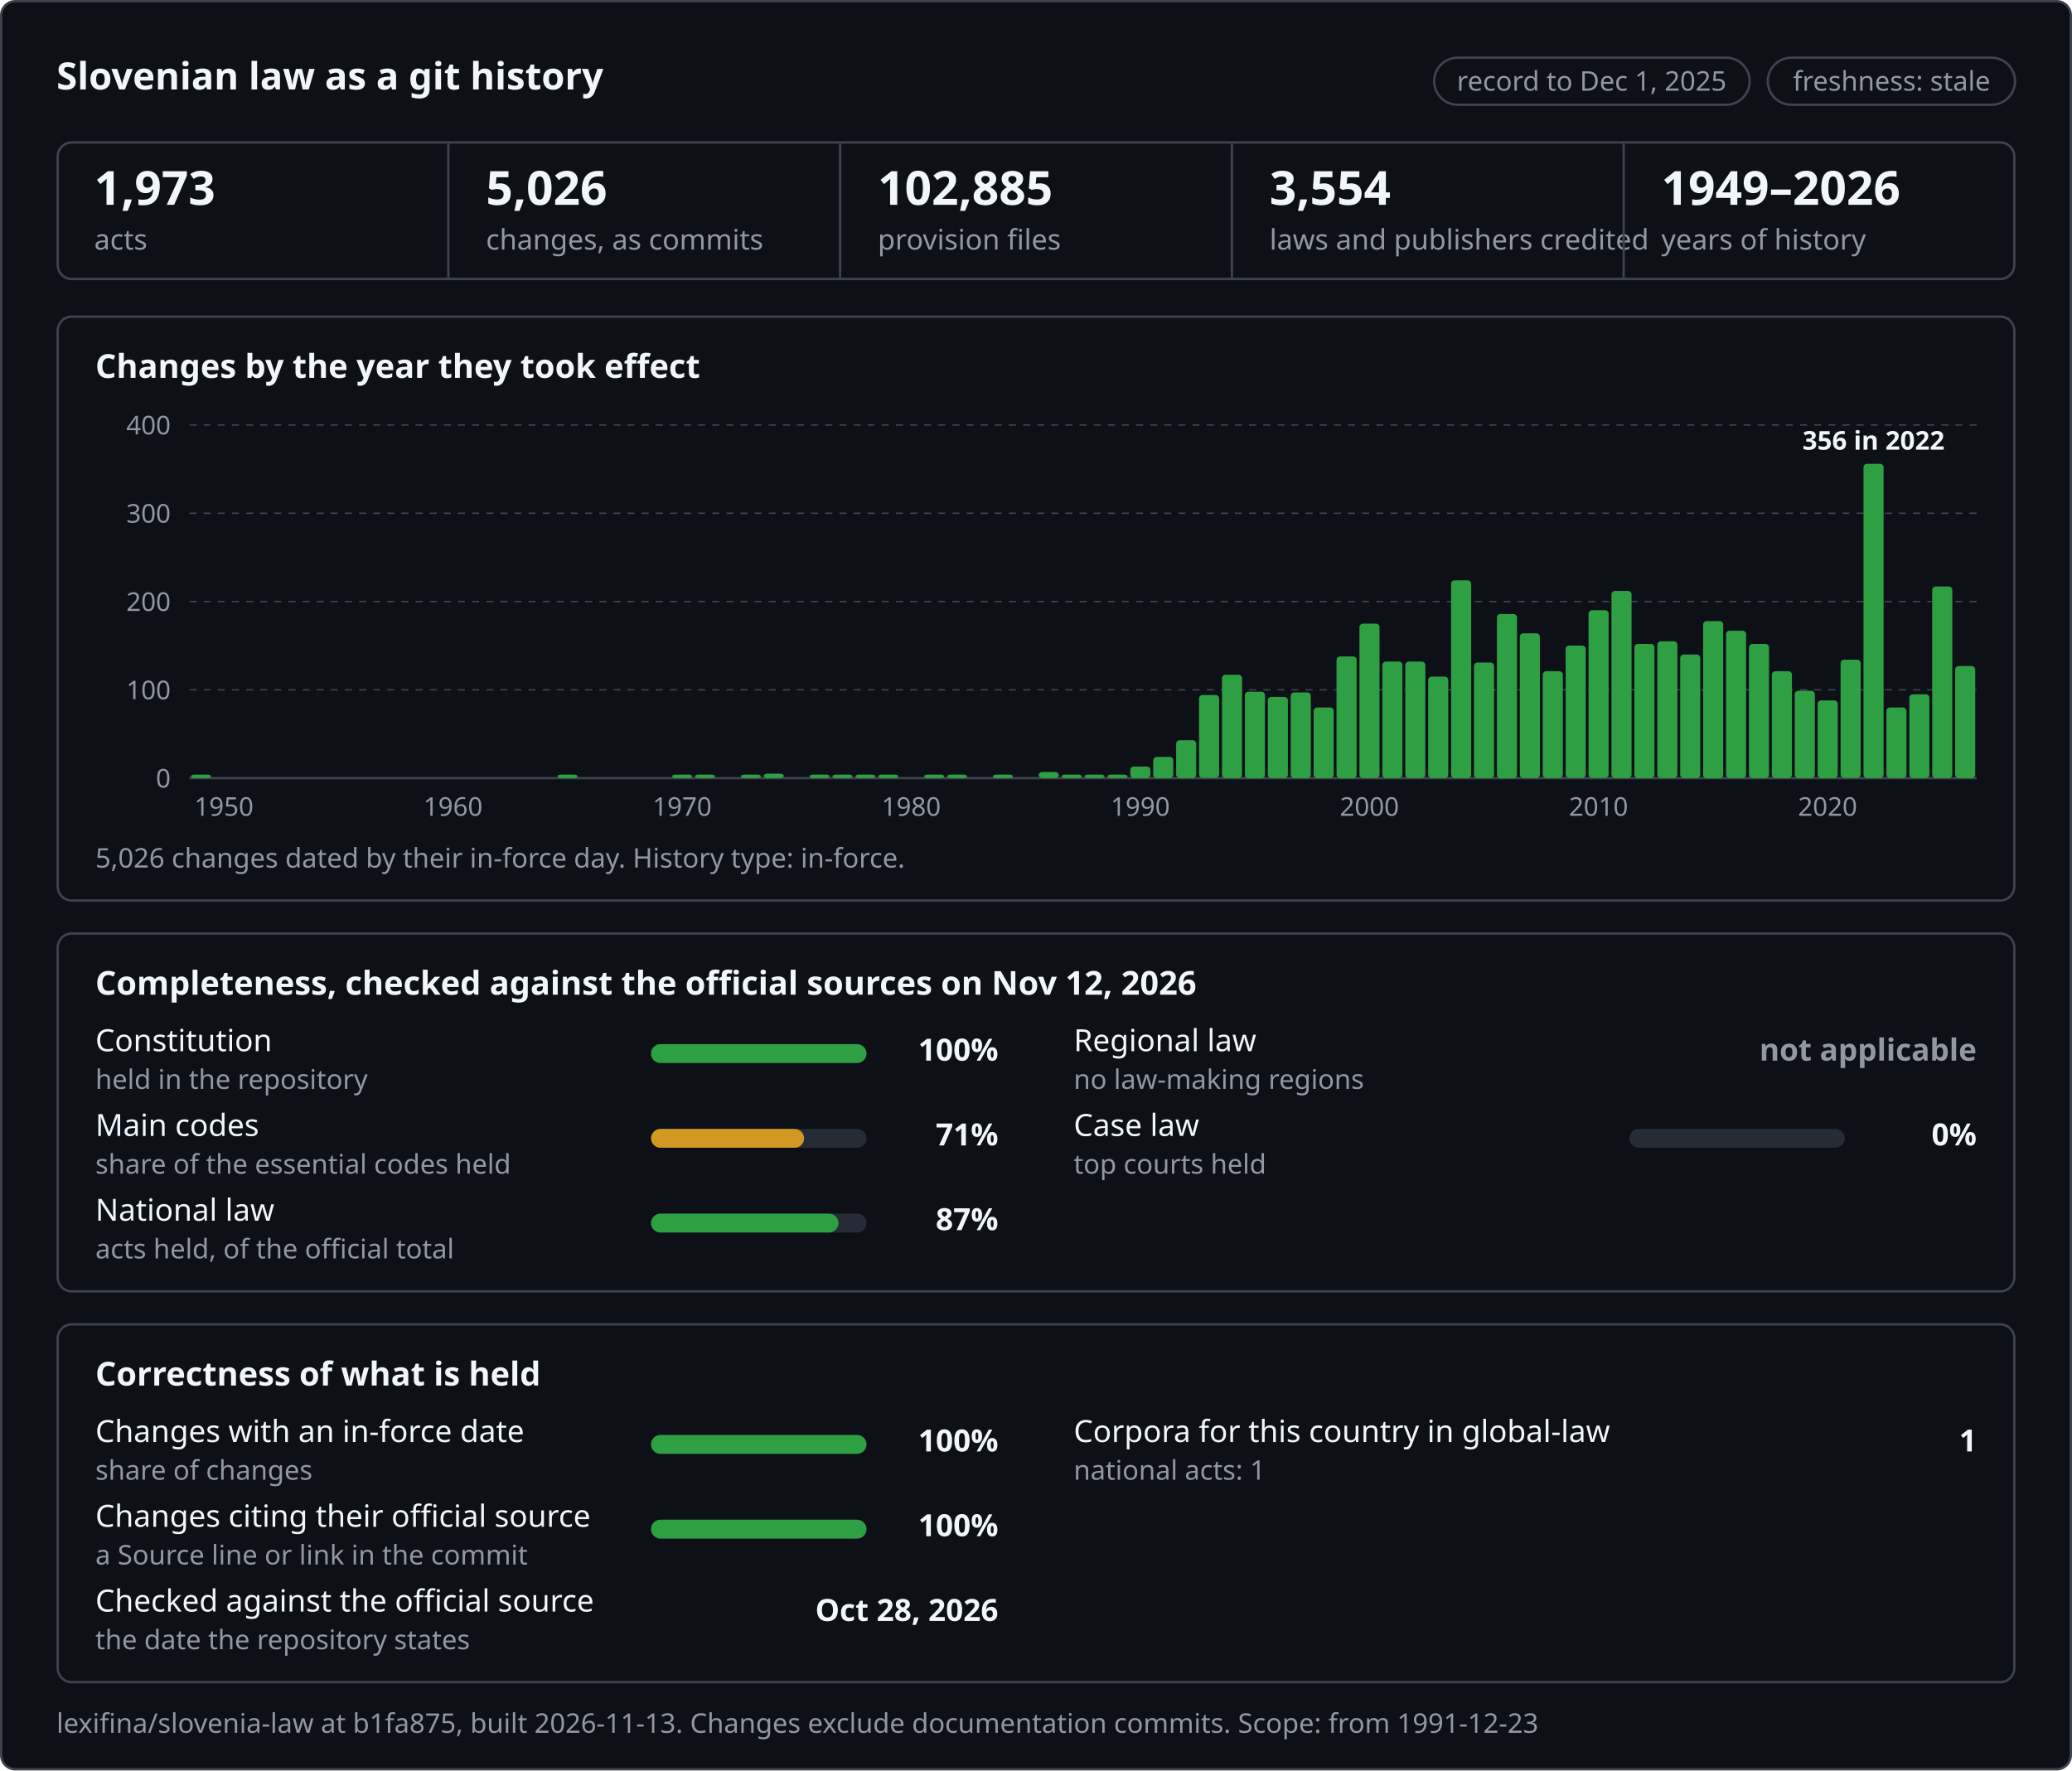
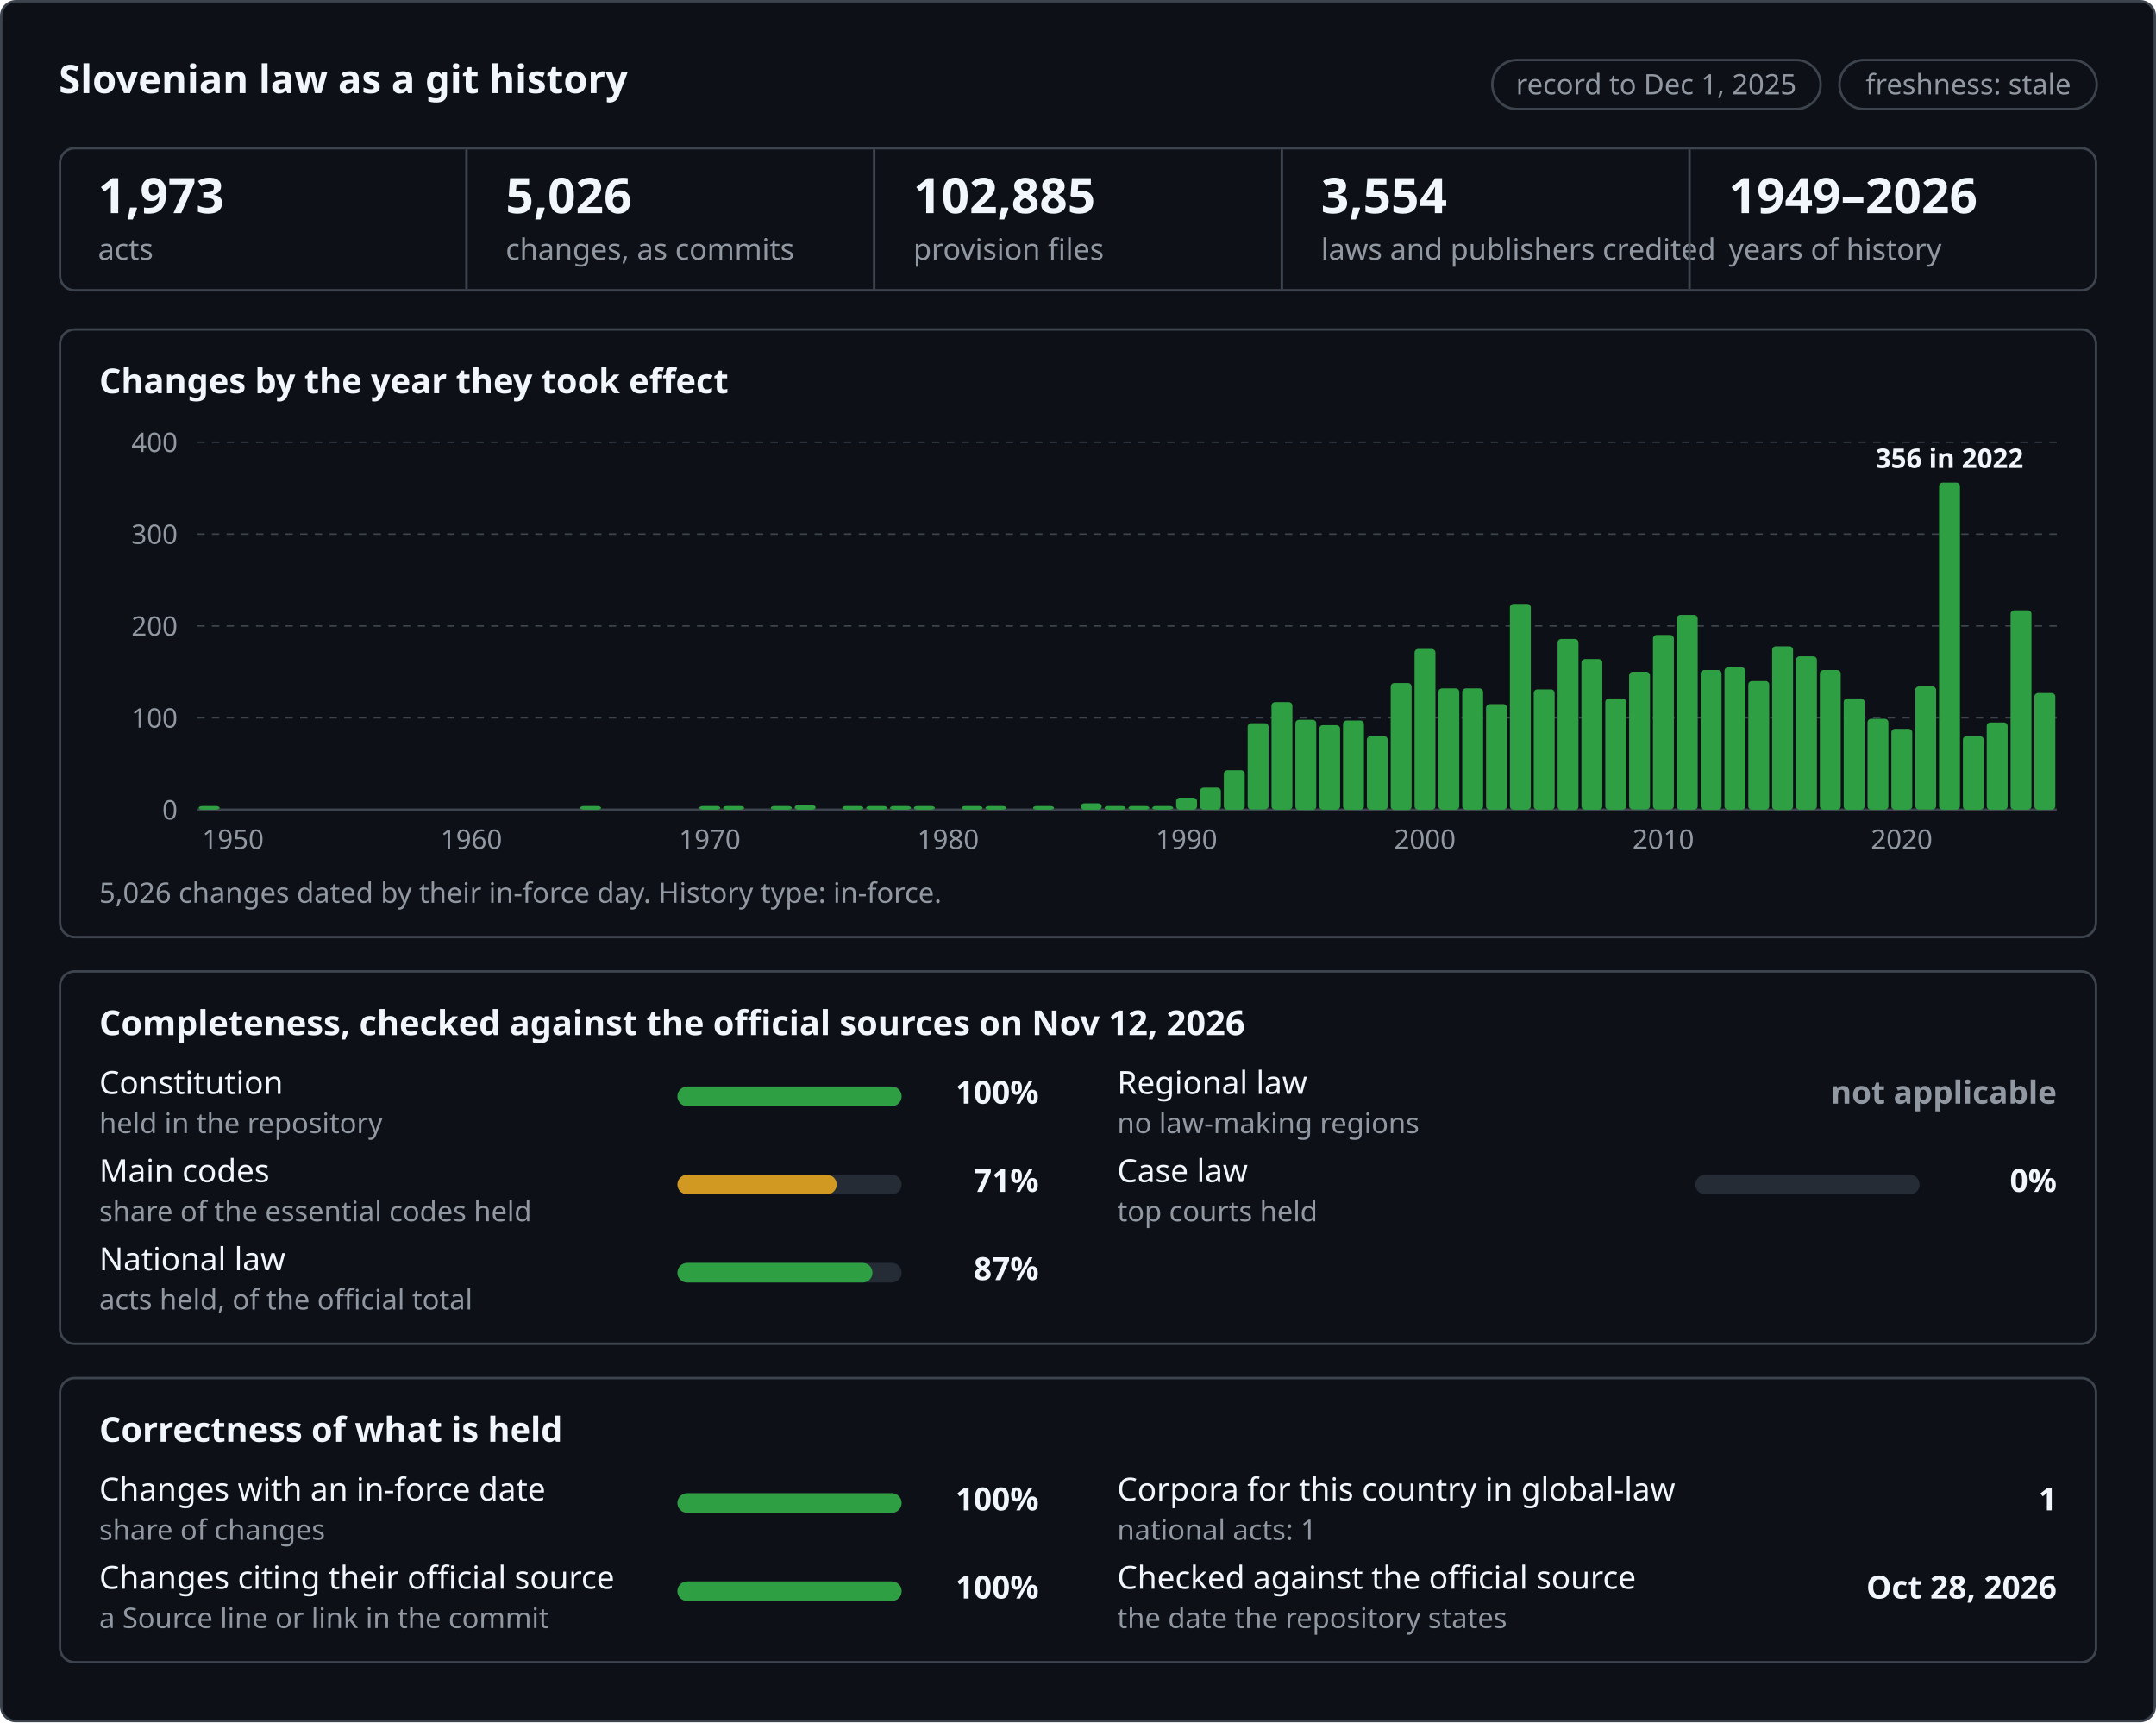
- <svg xmlns="http://www.w3.org/2000/svg" width="880" height="752" viewBox="0 0 880 752" font-family="-apple-system,BlinkMacSystemFont,Segoe UI,Noto Sans,Helvetica,Arial,sans-serif">
-   <rect x="0.5" y="0.5" width="879" height="751" rx="6" fill="#0d1117" stroke="#3d444d" />
+ <svg xmlns="http://www.w3.org/2000/svg" width="880" height="703" viewBox="0 0 880 703" font-family="-apple-system,BlinkMacSystemFont,Segoe UI,Noto Sans,Helvetica,Arial,sans-serif">
+   <rect x="0.5" y="0.5" width="879" height="702" rx="6" fill="#0d1117" stroke="#3d444d" />
  <text x="24" y="38" font-size="16" font-weight="600" fill="#f0f6fc">Slovenian law as a git history</text>
  <rect x="609.1" y="24.5" width="134" height="20" rx="10" fill="none" stroke="#3d444d" />
  <text x="676.0" y="38.5" font-size="11.5" font-weight="500" text-anchor="middle" fill="#9198a1">record to Dec 1, 2025</text>
  <rect x="750.8" y="24.5" width="105" height="20" rx="10" fill="none" stroke="#3d444d" />
  <text x="803.4" y="38.5" font-size="11.5" font-weight="500" text-anchor="middle" fill="#9198a1">freshness: stale</text>
  <rect x="24.5" y="60.5" width="831" height="58" rx="6" fill="#0d1117" stroke="#3d444d" />
  <text x="40.0" y="87" font-size="20" font-weight="600" fill="#f0f6fc">1,973</text>
  <text x="40.0" y="106" font-size="12" fill="#9198a1">acts</text>
  <line x1="190.4" y1="61" x2="190.4" y2="118" stroke="#3d444d" />
  <text x="206.4" y="87" font-size="20" font-weight="600" fill="#f0f6fc">5,026</text>
  <text x="206.4" y="106" font-size="12" fill="#9198a1">changes, as commits</text>
  <line x1="356.8" y1="61" x2="356.8" y2="118" stroke="#3d444d" />
  <text x="372.8" y="87" font-size="20" font-weight="600" fill="#f0f6fc">102,885</text>
  <text x="372.8" y="106" font-size="12" fill="#9198a1">provision files</text>
  <line x1="523.2" y1="61" x2="523.2" y2="118" stroke="#3d444d" />
  <text x="539.2" y="87" font-size="20" font-weight="600" fill="#f0f6fc">3,554</text>
  <text x="539.2" y="106" font-size="12" fill="#9198a1" textLength="142" lengthAdjust="spacingAndGlyphs">laws and publishers credited</text>
  <line x1="689.6" y1="61" x2="689.6" y2="118" stroke="#3d444d" />
  <text x="705.6" y="87" font-size="20" font-weight="600" fill="#f0f6fc">1949–2026</text>
  <text x="705.6" y="106" font-size="12" fill="#9198a1">years of history</text>
  <rect x="24.5" y="134.5" width="831" height="248" rx="6" fill="#0d1117" stroke="#3d444d" />
  <text x="40.5" y="160.5" font-size="14" font-weight="600" fill="#f0f6fc">Changes by the year they took effect</text>
  <line x1="80.5" y1="330.5" x2="839.5" y2="330.5" stroke="#3d444d" stroke-width="1" />
  <text x="72.5" y="334.5" font-size="11" text-anchor="end" fill="#9198a1">0</text>
  <line x1="80.5" y1="293.0" x2="839.5" y2="293.0" stroke="#3d444d" stroke-width="0.6" stroke-dasharray="3 3" />
  <text x="72.5" y="297.0" font-size="11" text-anchor="end" fill="#9198a1">100</text>
  <line x1="80.5" y1="255.5" x2="839.5" y2="255.5" stroke="#3d444d" stroke-width="0.6" stroke-dasharray="3 3" />
  <text x="72.5" y="259.5" font-size="11" text-anchor="end" fill="#9198a1">200</text>
  <line x1="80.5" y1="218.0" x2="839.5" y2="218.0" stroke="#3d444d" stroke-width="0.6" stroke-dasharray="3 3" />
  <text x="72.5" y="222.0" font-size="11" text-anchor="end" fill="#9198a1">300</text>
  <line x1="80.5" y1="180.5" x2="839.5" y2="180.5" stroke="#3d444d" stroke-width="0.6" stroke-dasharray="3 3" />
  <text x="72.5" y="184.5" font-size="11" text-anchor="end" fill="#9198a1">400</text>
  <rect x="81.10" y="329.0" width="8.53" height="1.5" rx="1.5" fill="#2ea043" />
  <text x="95.1" y="346.5" font-size="11" text-anchor="middle" fill="#9198a1">1950</text>
  <text x="192.4" y="346.5" font-size="11" text-anchor="middle" fill="#9198a1">1960</text>
  <rect x="236.79" y="329.0" width="8.53" height="1.5" rx="1.5" fill="#2ea043" />
  <rect x="285.45" y="329.0" width="8.53" height="1.5" rx="1.5" fill="#2ea043" />
  <text x="289.7" y="346.5" font-size="11" text-anchor="middle" fill="#9198a1">1970</text>
  <rect x="295.18" y="329.0" width="8.53" height="1.5" rx="1.5" fill="#2ea043" />
  <rect x="314.64" y="329.0" width="8.53" height="1.5" rx="1.5" fill="#2ea043" />
  <rect x="324.37" y="328.6" width="8.53" height="1.9" rx="1.5" fill="#2ea043" />
  <rect x="343.83" y="329.0" width="8.53" height="1.5" rx="1.5" fill="#2ea043" />
  <rect x="353.56" y="329.0" width="8.53" height="1.5" rx="1.5" fill="#2ea043" />
  <rect x="363.29" y="329.0" width="8.53" height="1.5" rx="1.5" fill="#2ea043" />
  <rect x="373.02" y="329.0" width="8.53" height="1.5" rx="1.5" fill="#2ea043" />
  <text x="387.0" y="346.5" font-size="11" text-anchor="middle" fill="#9198a1">1980</text>
  <rect x="392.48" y="329.0" width="8.53" height="1.5" rx="1.5" fill="#2ea043" />
  <rect x="402.22" y="329.0" width="8.53" height="1.5" rx="1.5" fill="#2ea043" />
  <rect x="421.68" y="329.0" width="8.53" height="1.5" rx="1.5" fill="#2ea043" />
  <rect x="441.14" y="327.9" width="8.53" height="2.6" rx="1.5" fill="#2ea043" />
  <rect x="450.87" y="329.0" width="8.53" height="1.5" rx="1.5" fill="#2ea043" />
  <rect x="460.60" y="329.0" width="8.53" height="1.5" rx="1.5" fill="#2ea043" />
  <rect x="470.33" y="329.0" width="8.53" height="1.5" rx="1.5" fill="#2ea043" />
  <rect x="480.06" y="325.6" width="8.53" height="4.9" rx="1.5" fill="#2ea043" />
  <text x="484.3" y="346.5" font-size="11" text-anchor="middle" fill="#9198a1">1990</text>
  <rect x="489.79" y="321.5" width="8.53" height="9.0" rx="1.5" fill="#2ea043" />
  <rect x="499.52" y="314.4" width="8.53" height="16.1" rx="1.5" fill="#2ea043" />
  <rect x="509.25" y="295.2" width="8.53" height="35.2" rx="1.5" fill="#2ea043" />
  <rect x="518.98" y="286.6" width="8.53" height="43.9" rx="1.5" fill="#2ea043" />
  <rect x="528.72" y="293.8" width="8.53" height="36.8" rx="1.5" fill="#2ea043" />
  <rect x="538.45" y="296.0" width="8.53" height="34.5" rx="1.5" fill="#2ea043" />
  <rect x="548.18" y="294.1" width="8.53" height="36.4" rx="1.5" fill="#2ea043" />
  <rect x="557.91" y="300.5" width="8.53" height="30.0" rx="1.5" fill="#2ea043" />
  <rect x="567.64" y="278.8" width="8.53" height="51.8" rx="1.5" fill="#2ea043" />
  <rect x="577.37" y="264.9" width="8.53" height="65.6" rx="1.5" fill="#2ea043" />
  <text x="581.6" y="346.5" font-size="11" text-anchor="middle" fill="#9198a1">2000</text>
  <rect x="587.10" y="281.0" width="8.53" height="49.5" rx="1.5" fill="#2ea043" />
  <rect x="596.83" y="281.0" width="8.53" height="49.5" rx="1.5" fill="#2ea043" />
  <rect x="606.56" y="287.4" width="8.53" height="43.1" rx="1.5" fill="#2ea043" />
  <rect x="616.29" y="246.5" width="8.53" height="84.0" rx="1.5" fill="#2ea043" />
  <rect x="626.02" y="281.4" width="8.53" height="49.1" rx="1.5" fill="#2ea043" />
  <rect x="635.75" y="260.8" width="8.53" height="69.8" rx="1.5" fill="#2ea043" />
  <rect x="645.48" y="269.0" width="8.53" height="61.5" rx="1.5" fill="#2ea043" />
  <rect x="655.22" y="285.1" width="8.53" height="45.4" rx="1.5" fill="#2ea043" />
  <rect x="664.95" y="274.2" width="8.53" height="56.2" rx="1.5" fill="#2ea043" />
  <rect x="674.68" y="259.2" width="8.53" height="71.2" rx="1.5" fill="#2ea043" />
  <text x="678.9" y="346.5" font-size="11" text-anchor="middle" fill="#9198a1">2010</text>
  <rect x="684.41" y="251.0" width="8.53" height="79.5" rx="1.5" fill="#2ea043" />
  <rect x="694.14" y="273.5" width="8.53" height="57.0" rx="1.5" fill="#2ea043" />
  <rect x="703.87" y="272.4" width="8.53" height="58.1" rx="1.5" fill="#2ea043" />
  <rect x="713.60" y="278.0" width="8.53" height="52.5" rx="1.5" fill="#2ea043" />
  <rect x="723.33" y="263.8" width="8.53" height="66.8" rx="1.5" fill="#2ea043" />
  <rect x="733.06" y="267.9" width="8.53" height="62.6" rx="1.5" fill="#2ea043" />
  <rect x="742.79" y="273.5" width="8.53" height="57.0" rx="1.5" fill="#2ea043" />
  <rect x="752.52" y="285.1" width="8.53" height="45.4" rx="1.5" fill="#2ea043" />
  <rect x="762.25" y="293.4" width="8.53" height="37.1" rx="1.5" fill="#2ea043" />
  <rect x="771.98" y="297.5" width="8.53" height="33.0" rx="1.5" fill="#2ea043" />
  <text x="776.2" y="346.5" font-size="11" text-anchor="middle" fill="#9198a1">2020</text>
  <rect x="781.72" y="280.2" width="8.53" height="50.2" rx="1.5" fill="#2ea043" />
  <rect x="791.45" y="197.0" width="8.53" height="133.5" rx="1.5" fill="#2ea043" />
  <text x="795.7" y="191.0" font-size="11" font-weight="600" text-anchor="middle" fill="#f0f6fc">356 in 2022</text>
  <rect x="801.18" y="300.5" width="8.53" height="30.0" rx="1.5" fill="#2ea043" />
  <rect x="810.91" y="294.9" width="8.53" height="35.6" rx="1.5" fill="#2ea043" />
  <rect x="820.64" y="249.1" width="8.53" height="81.4" rx="1.5" fill="#2ea043" />
  <rect x="830.37" y="282.9" width="8.53" height="47.6" rx="1.5" fill="#2ea043" />
  <text x="40.5" y="368.5" font-size="11.5" fill="#9198a1">5,026 changes dated by their in-force day. History type: in-force.</text>
  <rect x="24.5" y="396.5" width="831" height="152" rx="6" fill="#0d1117" stroke="#3d444d" />
  <text x="40.5" y="422.5" font-size="14" font-weight="600" fill="#f0f6fc">Completeness, checked against the official sources on Nov 12, 2026</text>
  <text x="40.5" y="446.5" font-size="13" fill="#f0f6fc">Constitution</text>
  <text x="40.5" y="462.5" font-size="11.5" fill="#9198a1">held in the repository</text>
  <g>
    <rect x="276.5" y="443.5" width="91.5" height="8" rx="4" fill="#262c36" />
    <rect x="276.5" y="443.5" width="91.5" height="8" rx="4" fill="#2ea043" />
  </g>
  <text x="424.0" y="450.5" font-size="13" font-weight="600" text-anchor="end" fill="#f0f6fc">100%</text>
  <text x="40.5" y="482.5" font-size="13" fill="#f0f6fc">Main codes</text>
  <text x="40.5" y="498.5" font-size="11.5" fill="#9198a1">share of the essential codes held</text>
  <g>
    <rect x="276.5" y="479.5" width="91.5" height="8" rx="4" fill="#262c36" />
    <rect x="276.5" y="479.5" width="65.0" height="8" rx="4" fill="#d29922" />
  </g>
  <text x="424.0" y="486.5" font-size="13" font-weight="600" text-anchor="end" fill="#f0f6fc">71%</text>
  <text x="40.5" y="518.5" font-size="13" fill="#f0f6fc">National law</text>
  <text x="40.5" y="534.5" font-size="11.5" fill="#9198a1">acts held, of the official total</text>
  <g>
    <rect x="276.5" y="515.5" width="91.5" height="8" rx="4" fill="#262c36" />
    <rect x="276.5" y="515.5" width="79.6" height="8" rx="4" fill="#2ea043" />
  </g>
  <text x="424.0" y="522.5" font-size="13" font-weight="600" text-anchor="end" fill="#f0f6fc">87%</text>
  <text x="456.0" y="446.5" font-size="13" fill="#f0f6fc">Regional law</text>
  <text x="456.0" y="462.5" font-size="11.5" fill="#9198a1">no law-making regions</text>
  <text x="839.5" y="450.5" font-size="13" font-weight="600" text-anchor="end" fill="#9198a1">not applicable</text>
  <text x="456.0" y="482.5" font-size="13" fill="#f0f6fc">Case law</text>
  <text x="456.0" y="498.5" font-size="11.5" fill="#9198a1">top courts held</text>
  <g>
    <rect x="692.0" y="479.5" width="91.5" height="8" rx="4" fill="#262c36" />
  </g>
  <text x="839.5" y="486.5" font-size="13" font-weight="600" text-anchor="end" fill="#f0f6fc">0%</text>
-   <rect x="24.5" y="562.5" width="831" height="152" rx="6" fill="#0d1117" stroke="#3d444d" />
+   <rect x="24.5" y="562.5" width="831" height="116" rx="6" fill="#0d1117" stroke="#3d444d" />
  <text x="40.5" y="588.5" font-size="14" font-weight="600" fill="#f0f6fc">Correctness of what is held</text>
  <text x="40.5" y="612.5" font-size="13" fill="#f0f6fc">Changes with an in-force date</text>
  <text x="40.5" y="628.5" font-size="11.5" fill="#9198a1">share of changes</text>
  <g>
    <rect x="276.5" y="609.5" width="91.5" height="8" rx="4" fill="#262c36" />
    <rect x="276.5" y="609.5" width="91.5" height="8" rx="4" fill="#2ea043" />
  </g>
  <text x="424.0" y="616.5" font-size="13" font-weight="600" text-anchor="end" fill="#f0f6fc">100%</text>
  <text x="40.5" y="648.5" font-size="13" fill="#f0f6fc">Changes citing their official source</text>
  <text x="40.5" y="664.5" font-size="11.5" fill="#9198a1">a Source line or link in the commit</text>
  <g>
    <rect x="276.5" y="645.5" width="91.5" height="8" rx="4" fill="#262c36" />
    <rect x="276.5" y="645.5" width="91.5" height="8" rx="4" fill="#2ea043" />
  </g>
  <text x="424.0" y="652.5" font-size="13" font-weight="600" text-anchor="end" fill="#f0f6fc">100%</text>
-   <text x="40.5" y="684.5" font-size="13" fill="#f0f6fc">Checked against the official source</text>
-   <text x="40.5" y="700.5" font-size="11.5" fill="#9198a1">the date the repository states</text>
-   <text x="424.0" y="688.5" font-size="13" font-weight="600" text-anchor="end" fill="#f0f6fc">Oct 28, 2026</text>
  <text x="456.0" y="612.5" font-size="13" fill="#f0f6fc">Corpora for this country in global-law</text>
  <text x="456.0" y="628.5" font-size="11.5" fill="#9198a1">national acts: 1</text>
  <text x="839.5" y="616.5" font-size="13" font-weight="600" text-anchor="end" fill="#f0f6fc">1</text>
-   <text x="24" y="736" font-size="11.5" fill="#9198a1">lexifina/slovenia-law at b1fa875, built 2026-11-13. Changes exclude documentation commits. Scope: from 1991-12-23</text>
+   <text x="456.0" y="648.5" font-size="13" fill="#f0f6fc">Checked against the official source</text>
+   <text x="456.0" y="664.5" font-size="11.5" fill="#9198a1">the date the repository states</text>
+   <text x="839.5" y="652.5" font-size="13" font-weight="600" text-anchor="end" fill="#f0f6fc">Oct 28, 2026</text>
</svg>
